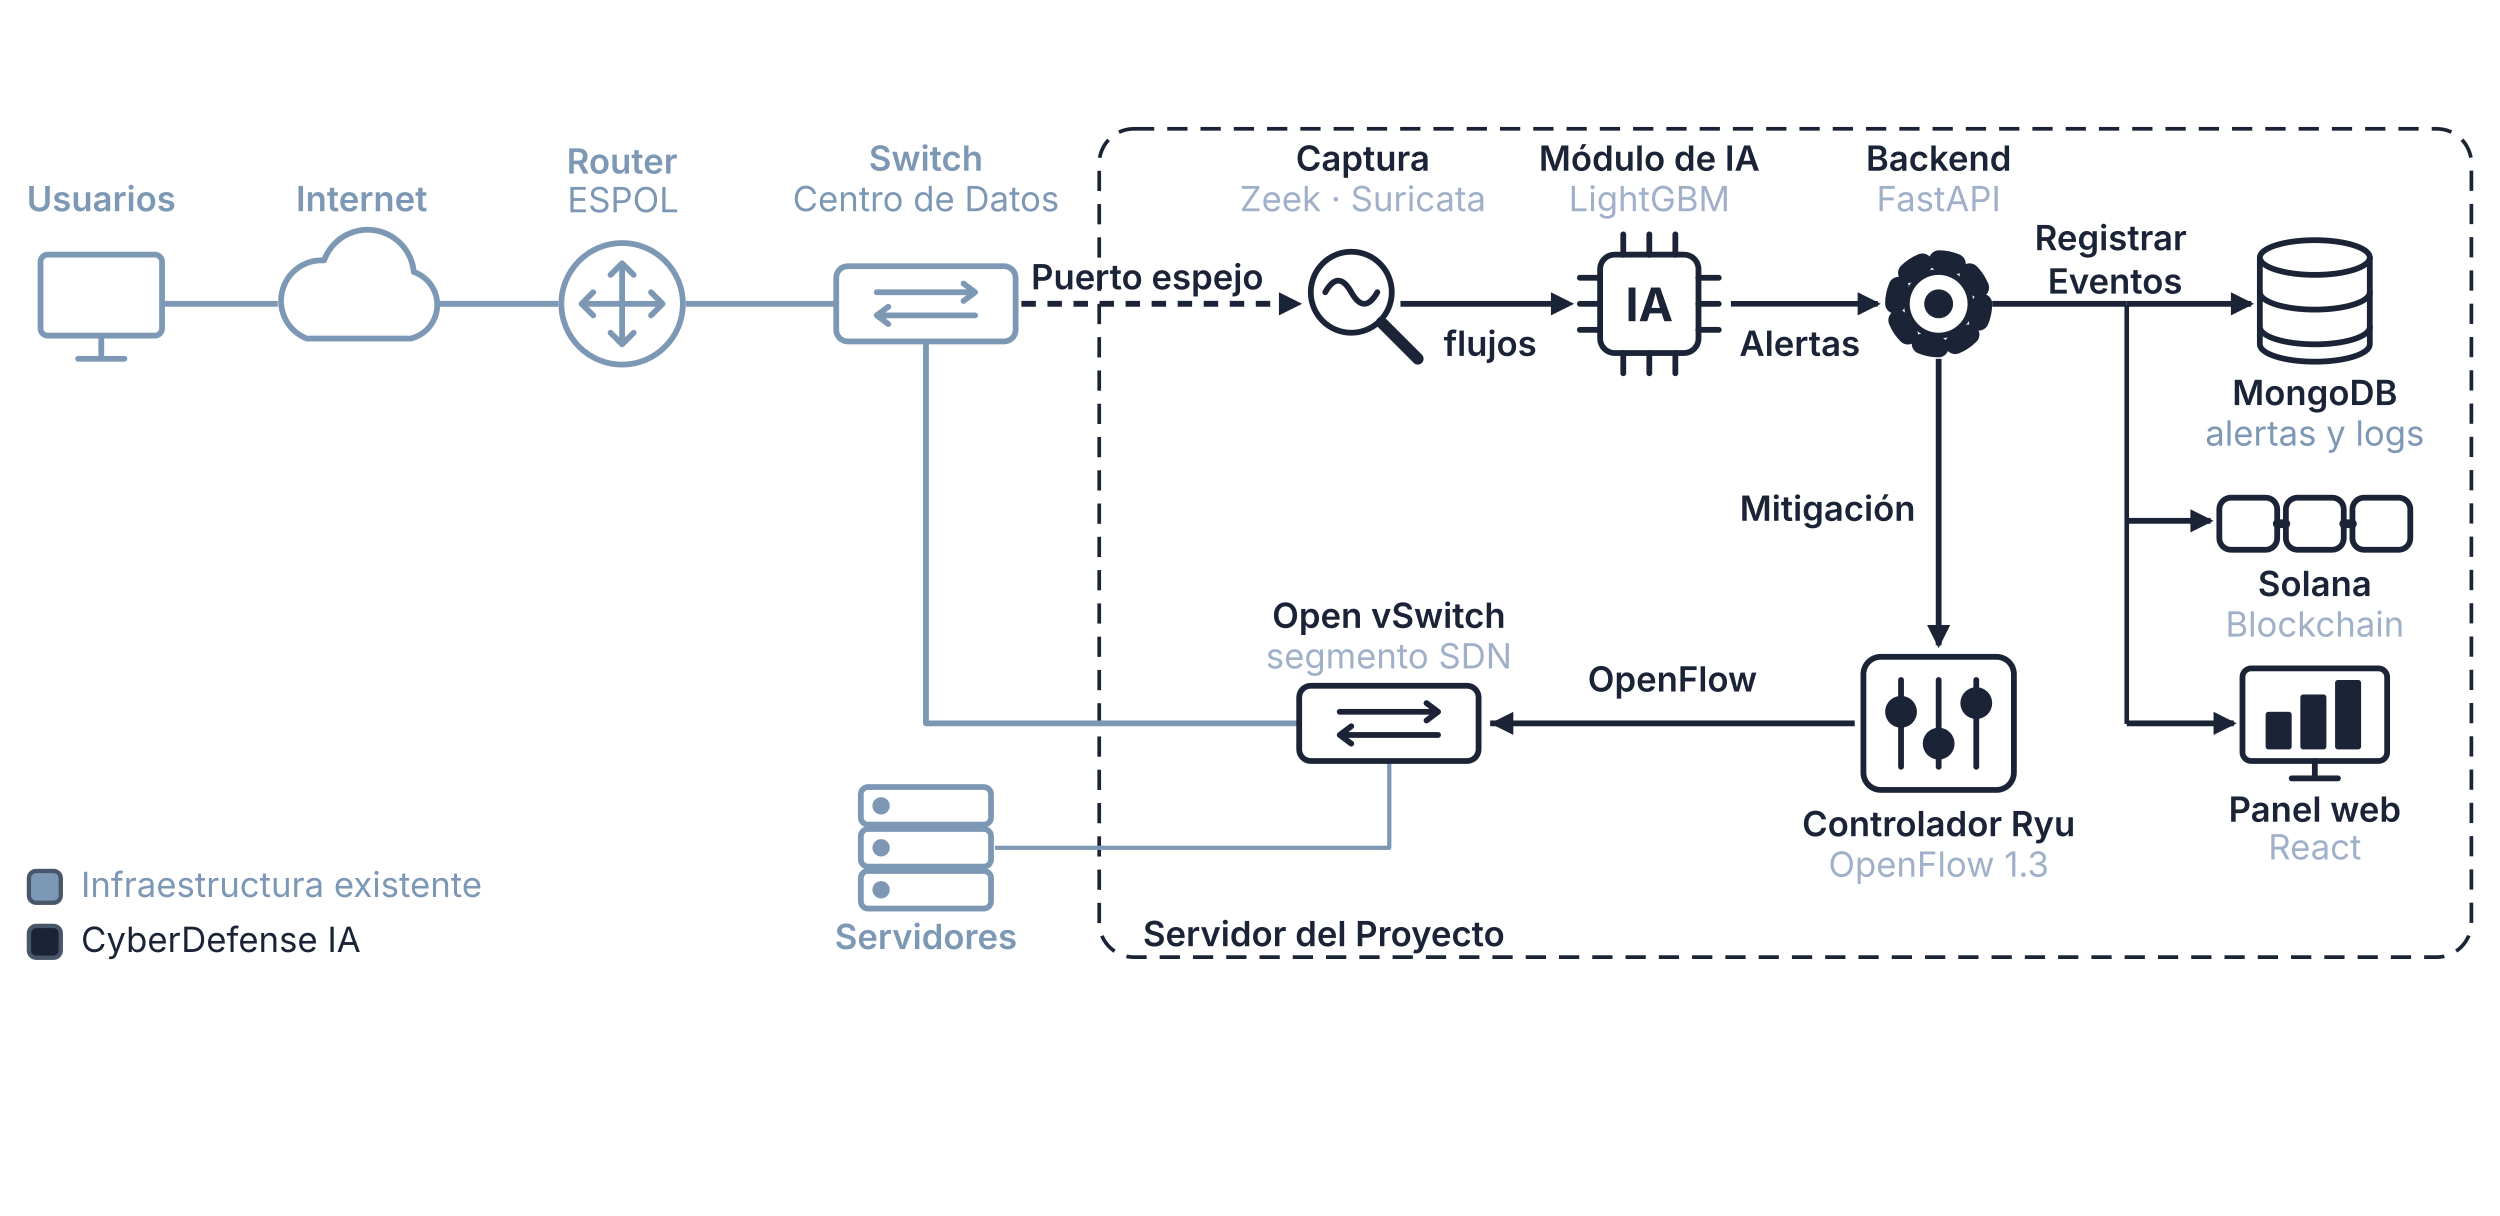
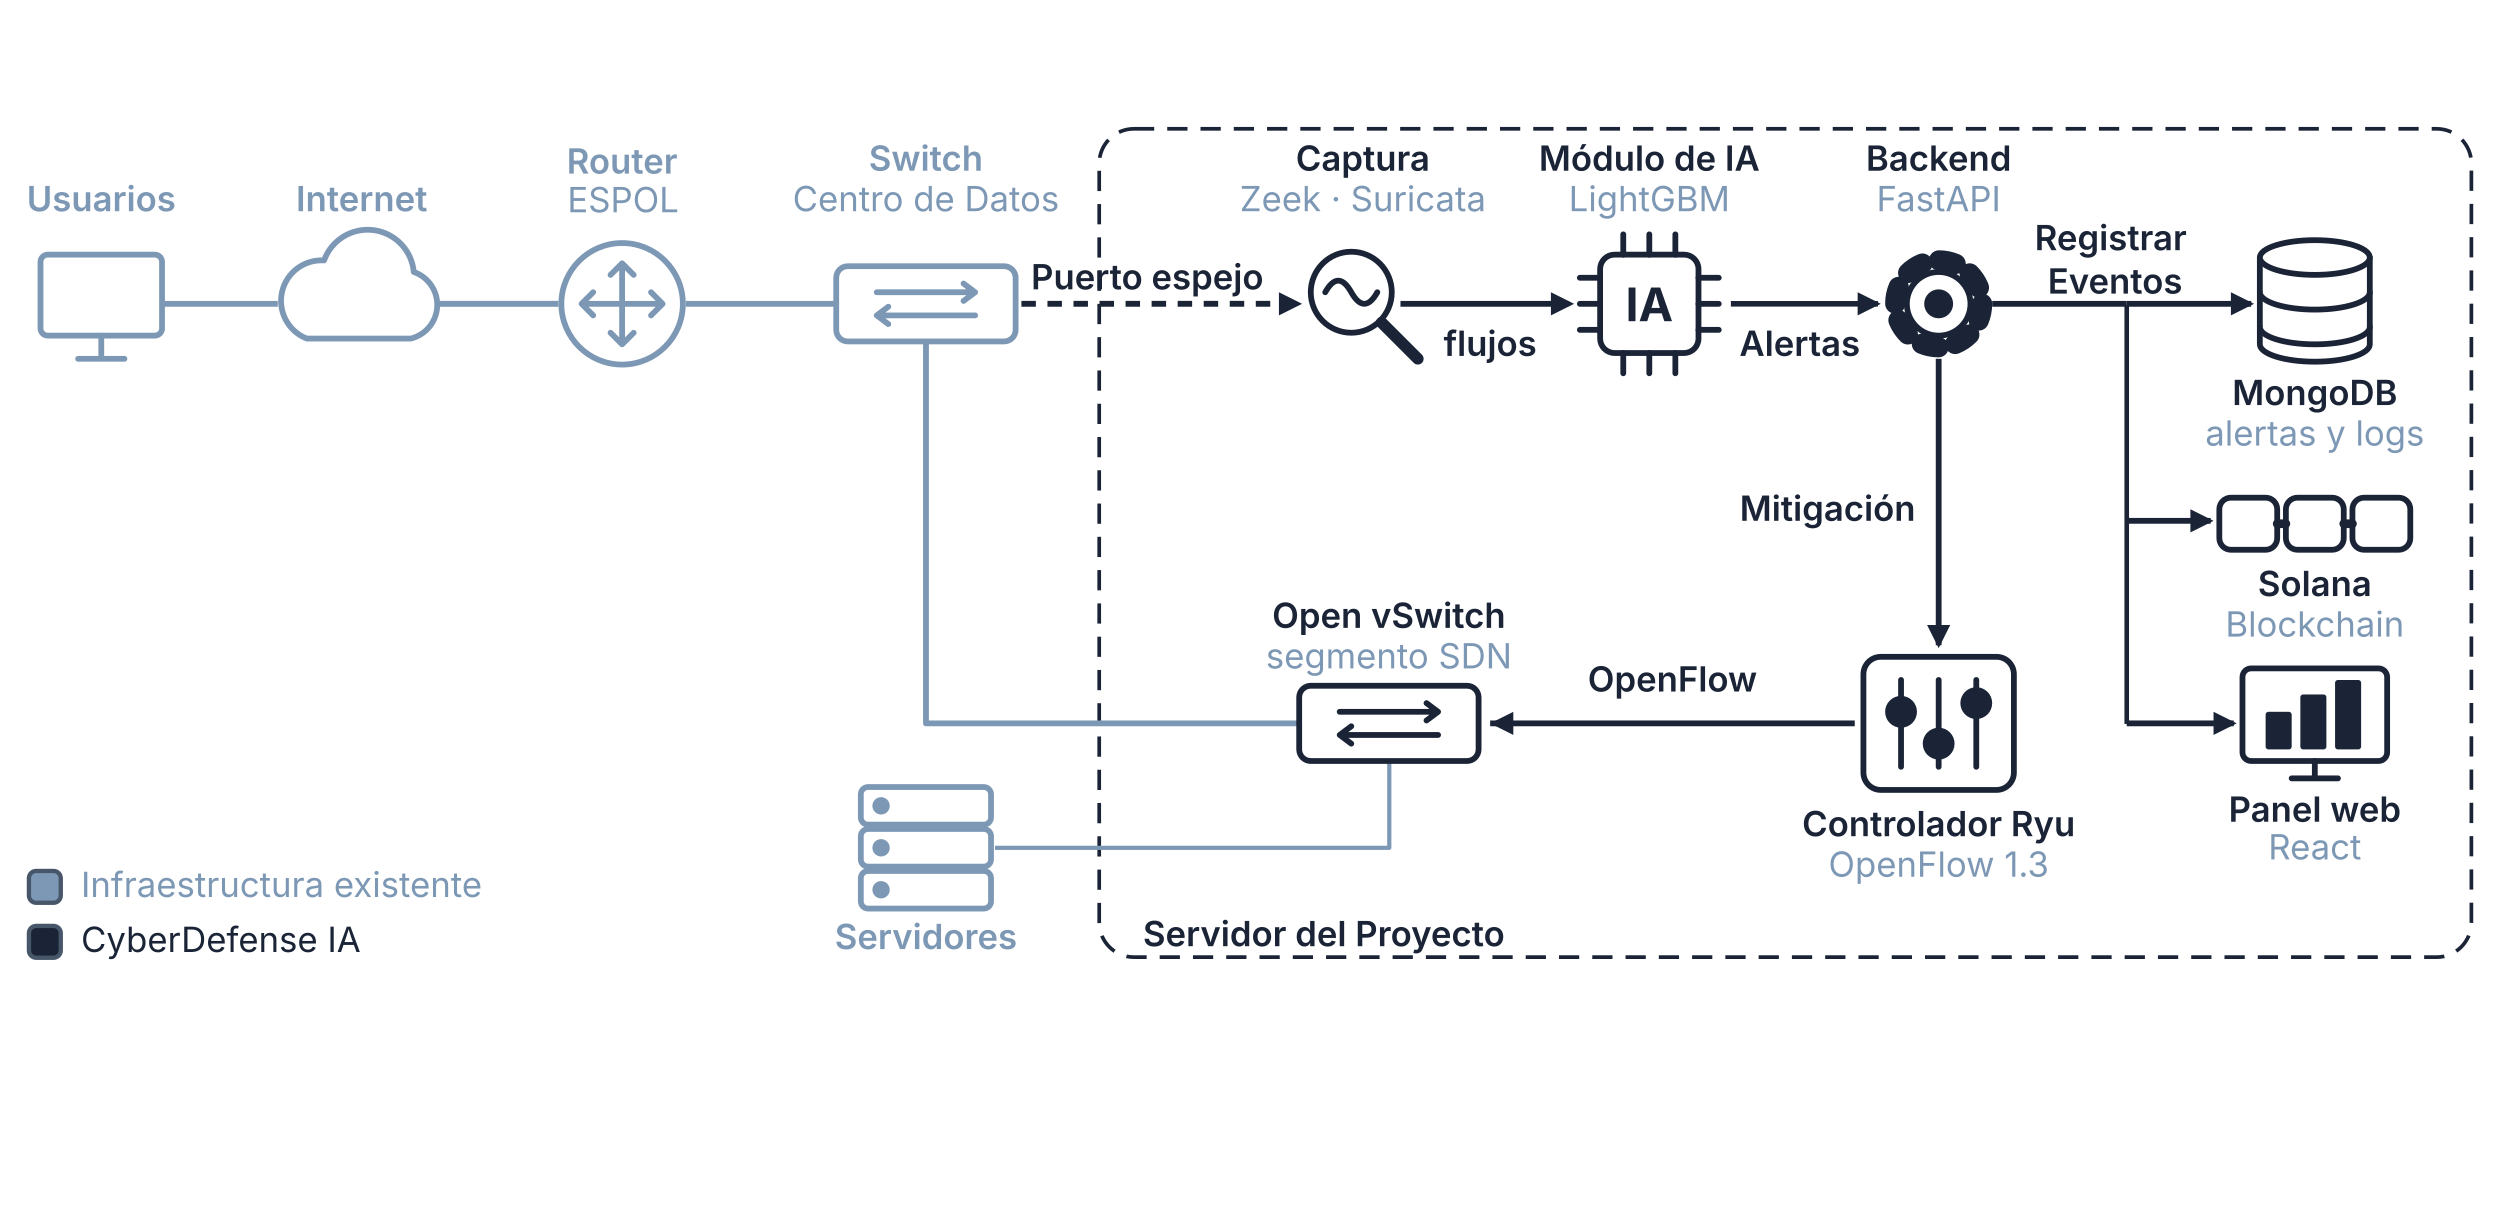
<svg xmlns="http://www.w3.org/2000/svg" xmlns:xlink="http://www.w3.org/1999/xlink" aria-label="Arquitectura con CyberDefense SDN dentro de un servidor del Centro de Datos" width="1728" height="840" viewBox="0 0 1728 840" version="1.1" id="svg60">
  <defs id="defs60">
+     <linearGradient id="swatch29">
+       <stop style="stop-color:#9fb0c8;stop-opacity:1;" offset="0" id="stop29" />
+     </linearGradient>
    <linearGradient id="swatch77">
      <stop style="stop-color:#000000;stop-opacity:1;" offset="0" id="stop77" />
    </linearGradient>
    <linearGradient id="swatch59">
      <stop style="stop-color:#48566a;stop-opacity:1;" offset="0" id="stop59" />
    </linearGradient>
    <linearGradient id="swatch52">
      <stop style="stop-color:#48566a;stop-opacity:1;" offset="0" id="stop52" />
    </linearGradient>
    <linearGradient id="swatch24">
      <stop style="stop-color:#48566a;stop-opacity:1;" offset="0" id="stop24" />
    </linearGradient>
    <linearGradient id="swatch117">
      <stop style="stop-color:#94a3b8;stop-opacity:1;" offset="0" id="stop117" />
    </linearGradient>
    <linearGradient id="swatch116">
      <stop style="stop-color:#48566a;stop-opacity:1;" offset="0" id="stop116" />
    </linearGradient>
    <linearGradient id="swatch114">
      <stop style="stop-color:#1a2436;stop-opacity:1;" offset="0" id="stop114" />
    </linearGradient>
    <linearGradient id="swatch113">
      <stop style="stop-color:#38bdf8;stop-opacity:1;" offset="0" id="stop113" />
    </linearGradient>
    <linearGradient id="swatch112">
      <stop style="stop-color:#1a2436;stop-opacity:1;" offset="0" id="stop112" />
    </linearGradient>
    <linearGradient id="swatch106">
      <stop style="stop-color:#000000;stop-opacity:1;" offset="0" id="stop106" />
    </linearGradient>
    <linearGradient id="swatch104">
      <stop style="stop-color:#38bdf8;stop-opacity:1;" offset="0" id="stop104" />
    </linearGradient>
    <linearGradient id="swatch103">
      <stop style="stop-color:#38bdf8;stop-opacity:1;" offset="0" id="stop103" />
    </linearGradient>
    <linearGradient id="swatch102">
      <stop style="stop-color:#38bdf8;stop-opacity:1;" offset="0" id="stop102" />
    </linearGradient>
    <linearGradient id="swatch101">
      <stop style="stop-color:#38bdf8;stop-opacity:1;" offset="0" id="stop101" />
    </linearGradient>
    <linearGradient id="swatch86">
      <stop style="stop-color:#000000;stop-opacity:1;" offset="0" id="stop86" />
    </linearGradient>
    <linearGradient id="swatch76">
      <stop style="stop-color:#38bdf8;stop-opacity:1;" offset="0" id="stop76" />
    </linearGradient>
    <linearGradient id="swatch75">
      <stop style="stop-color:#38bdf8;stop-opacity:1;" offset="0" id="stop75" />
    </linearGradient>
    <linearGradient id="swatch74">
      <stop style="stop-color:#38bdf8;stop-opacity:1;" offset="0" id="stop74" />
    </linearGradient>
    <linearGradient id="swatch73">
      <stop style="stop-color:#38bdf8;stop-opacity:1;" offset="0" id="stop73" />
    </linearGradient>
    <linearGradient id="swatch56">
      <stop style="stop-color:#38bdf8;stop-opacity:1;" offset="0" id="stop56" />
    </linearGradient>
    <linearGradient id="swatch55">
      <stop style="stop-color:#38bdf8;stop-opacity:1;" offset="0" id="stop55" />
    </linearGradient>
    <linearGradient id="swatch51">
      <stop style="stop-color:#38bdf8;stop-opacity:1;" offset="0" id="stop51" />
    </linearGradient>
    <linearGradient id="swatch50">
      <stop style="stop-color:#38bdf8;stop-opacity:1;" offset="0" id="stop50" />
    </linearGradient>
    <linearGradient id="swatch49">
      <stop style="stop-color:#38bdf8;stop-opacity:1;" offset="0" id="stop49" />
    </linearGradient>
    <linearGradient id="swatch48">
      <stop style="stop-color:#000000;stop-opacity:1;" offset="0" id="stop48" />
    </linearGradient>
    <linearGradient id="swatch47">
      <stop style="stop-color:#38bdf8;stop-opacity:1;" offset="0" id="stop47" />
    </linearGradient>
    <linearGradient id="swatch46">
      <stop style="stop-color:#48566a;stop-opacity:1;" offset="0" id="stop46" />
    </linearGradient>
    <linearGradient id="swatch45">
      <stop style="stop-color:#38bdf8;stop-opacity:1;" offset="0" id="stop45" />
    </linearGradient>
    <linearGradient id="swatch44">
      <stop style="stop-color:#1a2436;stop-opacity:1;" offset="0" id="stop44" />
    </linearGradient>
    <linearGradient id="swatch43">
      <stop style="stop-color:#38bdf8;stop-opacity:1;" offset="0" id="stop43" />
    </linearGradient>
    <linearGradient id="swatch42">
      <stop style="stop-color:#1a2436;stop-opacity:1;" offset="0" id="stop42" />
    </linearGradient>
    <linearGradient id="swatch41">
      <stop style="stop-color:#1a2436;stop-opacity:1;" offset="0" id="stop41" />
    </linearGradient>
    <linearGradient id="swatch40">
      <stop style="stop-color:#1a2436;stop-opacity:1;" offset="0" id="stop40" />
    </linearGradient>
    <linearGradient id="swatch37">
      <stop style="stop-color:#38bdf8;stop-opacity:1;" offset="0" id="stop37" />
    </linearGradient>
    <linearGradient id="swatch36">
      <stop style="stop-color:#1a2436;stop-opacity:1;" offset="0" id="stop36" />
    </linearGradient>
    <linearGradient id="swatch33">
      <stop style="stop-color:#38bdf8;stop-opacity:1;" offset="0" id="stop33" />
    </linearGradient>
    <linearGradient id="swatch31">
      <stop style="stop-color:#1a2436;stop-opacity:1;" offset="0" id="stop31" />
    </linearGradient>
    <linearGradient id="swatch20">
      <stop style="stop-color:#48566a;stop-opacity:1;" offset="0" id="stop20" />
    </linearGradient>
    <linearGradient id="swatch15">
      <stop style="stop-color:#38bdf8;stop-opacity:1;" offset="0" id="stop15" />
    </linearGradient>
    <linearGradient id="swatch14">
      <stop style="stop-color:#1a2436;stop-opacity:1;" offset="0" id="stop14" />
    </linearGradient>
    <linearGradient id="swatch13">
      <stop style="stop-color:#1a2436;stop-opacity:1;" offset="0" id="stop13" />
    </linearGradient>
    <linearGradient id="swatch12">
      <stop style="stop-color:#1a2436;stop-opacity:1;" offset="0" id="stop12" />
    </linearGradient>
    <linearGradient id="swatch30">
      <stop style="stop-color:#9fb0c8;stop-opacity:1;" offset="0" id="stop30" />
    </linearGradient>
    <linearGradient id="swatch28">
      <stop style="stop-color:#9fb0c8;stop-opacity:1;" offset="0" id="stop28" />
    </linearGradient>
    <linearGradient id="swatch27">
      <stop style="stop-color:#e6edf6;stop-opacity:1;" offset="0" id="stop27" />
    </linearGradient>
    <linearGradient id="swatch26">
      <stop style="stop-color:#e6edf6;stop-opacity:1;" offset="0" id="stop26" />
    </linearGradient>
    <linearGradient id="swatch25">
      <stop style="stop-color:#1a2436;stop-opacity:1;" offset="0" id="stop25" />
    </linearGradient>
    <linearGradient id="swatch23">
      <stop style="stop-color:#9fb0c8;stop-opacity:1;" offset="0" id="stop23" />
    </linearGradient>
    <linearGradient id="swatch22">
      <stop style="stop-color:#9fb0c8;stop-opacity:1;" offset="0" id="stop22" />
    </linearGradient>
    <linearGradient id="swatch21">
      <stop style="stop-color:#9fb0c8;stop-opacity:1;" offset="0" id="stop21" />
    </linearGradient>
    <linearGradient id="swatch19">
      <stop style="stop-color:#9fb0c8;stop-opacity:1;" offset="0" id="stop19" />
    </linearGradient>
    <linearGradient id="swatch18">
      <stop style="stop-color:#9eafc7;stop-opacity:1;" offset="0" id="stop18" />
    </linearGradient>
    <linearGradient id="swatch17">
      <stop style="stop-color:#e6edf6;stop-opacity:1;" offset="0" id="stop17" />
    </linearGradient>
    <linearGradient id="swatch16">
      <stop style="stop-color:#e6edf6;stop-opacity:1;" offset="0" id="stop16" />
    </linearGradient>
    <linearGradient id="swatch11">
      <stop style="stop-color:#48566a;stop-opacity:1;" offset="0" id="stop11" />
    </linearGradient>
    <linearGradient id="swatch10">
      <stop style="stop-color:#1a2436;stop-opacity:1;" offset="0" id="stop10" />
    </linearGradient>
    <linearGradient id="swatch9">
      <stop style="stop-color:#38bdf8;stop-opacity:1;" offset="0" id="stop9" />
    </linearGradient>
    <linearGradient id="swatch7">
      <stop style="stop-color:#48566a;stop-opacity:1;" offset="0" id="stop7" />
    </linearGradient>
    <linearGradient id="swatch6">
      <stop style="stop-color:#1a2436;stop-opacity:1;" offset="0" id="stop6" />
    </linearGradient>
    <linearGradient id="swatch5">
      <stop style="stop-color:#1a2436;stop-opacity:1;" offset="0" id="stop5" />
    </linearGradient>
    <linearGradient id="swatch4">
      <stop style="stop-color:#1a2436;stop-opacity:1;" offset="0" id="stop4" />
    </linearGradient>
    <linearGradient id="swatch3">
      <stop style="stop-color:#e6edf6;stop-opacity:1;" offset="0" id="stop3" />
    </linearGradient>
    <linearGradient id="swatch2">
      <stop style="stop-color:#ffffff;stop-opacity:1;" offset="0" id="stop2" />
    </linearGradient>
    <linearGradient id="swatch1">
      <stop style="stop-color:#1a2436;stop-opacity:1;" offset="0" id="stop1" />
    </linearGradient>
    <linearGradient id="swatch153">
      <stop style="stop-color:#e6edf6;stop-opacity:1;" offset="0" id="stop153" />
    </linearGradient>
    <linearGradient id="swatch152">
      <stop style="stop-color:#38bdf8;stop-opacity:1;" offset="0" id="stop152" />
    </linearGradient>
    <linearGradient id="swatch151">
      <stop style="stop-color:#e6edf6;stop-opacity:0;" offset="0" id="stop151" />
    </linearGradient>
    <linearGradient id="swatch150">
      <stop style="stop-color:#e6edf6;stop-opacity:1;" offset="0" id="stop150" />
    </linearGradient>
    <linearGradient id="swatch72">
      <stop style="stop-color:#7d98b5;stop-opacity:1;" offset="0" id="stop72" />
    </linearGradient>
    <linearGradient id="swatch71">
      <stop style="stop-color:#1a2436;stop-opacity:1;" offset="0" id="stop71" />
    </linearGradient>
    <linearGradient id="swatch70">
      <stop style="stop-color:#e6edf6;stop-opacity:1;" offset="0" id="stop70" />
    </linearGradient>
    <linearGradient id="swatch69">
      <stop style="stop-color:#e6edf6;stop-opacity:1;" offset="0" id="stop69" />
    </linearGradient>
    <linearGradient id="swatch68">
      <stop style="stop-color:#e6edf6;stop-opacity:1;" offset="0" id="stop68" />
    </linearGradient>
    <linearGradient id="swatch67">
      <stop style="stop-color:#e6edf6;stop-opacity:1;" offset="0" id="stop67" />
    </linearGradient>
    <linearGradient id="swatch66">
      <stop style="stop-color:#e6edf6;stop-opacity:1;" offset="0" id="stop66" />
    </linearGradient>
    <linearGradient id="swatch65">
      <stop style="stop-color:#e6edf6;stop-opacity:1;" offset="0" id="stop65" />
    </linearGradient>
    <linearGradient id="swatch64">
      <stop style="stop-color:#e6edf6;stop-opacity:1;" offset="0" id="stop64" />
    </linearGradient>
    <linearGradient id="swatch63">
      <stop style="stop-color:#3abff8;stop-opacity:1;" offset="0" id="stop63" />
    </linearGradient>
    <linearGradient id="swatch62">
      <stop style="stop-color:#38bdf8;stop-opacity:1;" offset="0" id="stop62" />
    </linearGradient>
    <linearGradient xlink:href="#swatch25" id="linearGradient62" x1="998.043" y1="239.303" x2="1061.207" y2="239.303" gradientUnits="userSpaceOnUse" />
    <linearGradient xlink:href="#swatch25" id="linearGradient64" x1="1065.416" y1="108.953" x2="1215.768" y2="108.953" gradientUnits="userSpaceOnUse" />
    <linearGradient xlink:href="#swatch25" id="linearGradient65" x1="1291.478" y1="109.404" x2="1388.674" y2="109.404" gradientUnits="userSpaceOnUse" />
    <linearGradient xlink:href="#swatch25" id="linearGradient68" x1="1544.652" y1="273.859" x2="1656.039" y2="273.859" gradientUnits="userSpaceOnUse" />
    <linearGradient xlink:href="#swatch25" id="linearGradient69" x1="1542.156" y1="559.404" x2="1658.57" y2="559.404" gradientUnits="userSpaceOnUse" />
    <linearGradient xlink:href="#swatch25" id="linearGradient70" x1="1561.738" y1="403.287" x2="1637.758" y2="403.287" gradientUnits="userSpaceOnUse" />
    <linearGradient xlink:href="#swatch72" id="linearGradient72" x1="1525.363" y1="301.859" x2="1674.496" y2="301.859" gradientUnits="userSpaceOnUse" />
    <linearGradient xlink:href="#swatch25" id="linearGradient149" gradientUnits="userSpaceOnUse" gradientTransform="translate(0,42)" x1="880.518" y1="385.303" x2="1039.072" y2="385.303" />
    <linearGradient xlink:href="#swatch72" id="linearGradient150" x1="580.891" y1="108.988" x2="698.605" y2="108.988" gradientUnits="userSpaceOnUse" />
    <linearGradient xlink:href="#swatch151" id="linearGradient151" x1="12.813" y1="386.152" x2="1715.187" y2="386.152" gradientUnits="userSpaceOnUse" gradientTransform="matrix(1,0,0,0.9635112,0,2.913828)" />
    <linearGradient xlink:href="#swatch151" id="linearGradient153" x1="704" y1="179" x2="866" y2="179" gradientUnits="userSpaceOnUse" />
    <linearGradient xlink:href="#swatch25" id="linearGradient155" gradientUnits="userSpaceOnUse" x1="1246.824" y1="571.648" x2="1432.766" y2="571.648" />
    <linearGradient xlink:href="#swatch25" id="linearGradient214" gradientUnits="userSpaceOnUse" gradientTransform="translate(0,14)" x1="714.426" y1="179.303" x2="872.289" y2="179.303" />
    <linearGradient xlink:href="#swatch2" id="linearGradient1" x1="-44" y1="2" x2="44" y2="2" gradientUnits="userSpaceOnUse" />
    <linearGradient xlink:href="#swatch72" id="linearGradient2" x1="578.096" y1="646.988" x2="702.033" y2="646.988" gradientUnits="userSpaceOnUse" />
    <linearGradient xlink:href="#swatch72" id="linearGradient3" x1="20.219" y1="136.988" x2="120.555" y2="136.988" gradientUnits="userSpaceOnUse" />
    <linearGradient xlink:href="#swatch2" id="linearGradient4" x1="-57.747" y1="-13.601" x2="54.224" y2="-13.601" gradientUnits="userSpaceOnUse" />
    <linearGradient xlink:href="#swatch2" id="linearGradient5" x1="-44" y1="0" x2="44" y2="0" gradientUnits="userSpaceOnUse" />
    <linearGradient xlink:href="#swatch2" id="linearGradient6" x1="-47" y1="0" x2="47" y2="0" gradientUnits="userSpaceOnUse" />
    <linearGradient xlink:href="#swatch72" id="linearGradient7" x1="-64" y1="0" x2="64" y2="0" gradientUnits="userSpaceOnUse" />
    <linearGradient xlink:href="#swatch2" id="linearGradient8" x1="-64" y1="0" x2="64" y2="0" gradientUnits="userSpaceOnUse" />
    <linearGradient xlink:href="#swatch25" id="linearGradient9" x1="-38" y1="2" x2="42" y2="2" gradientUnits="userSpaceOnUse" />
    <linearGradient xlink:href="#swatch2" id="linearGradient10" x1="-38" y1="2" x2="42" y2="2" gradientUnits="userSpaceOnUse" />
    <linearGradient xlink:href="#swatch72" id="linearGradient11" x1="-47" y1="0" x2="47" y2="0" gradientUnits="userSpaceOnUse" />
    <linearGradient xlink:href="#swatch72" id="linearGradient16" x1="206.324" y1="137.404" x2="295" y2="137.404" gradientUnits="userSpaceOnUse" />
    <linearGradient xlink:href="#swatch72" id="linearGradient17" x1="393.449" y1="111.404" x2="467.84" y2="111.404" gradientUnits="userSpaceOnUse" />
    <linearGradient xlink:href="#swatch72" id="linearGradient18" x1="394.264" y1="138" x2="468.08" y2="138" gradientUnits="userSpaceOnUse" />
    <linearGradient xlink:href="#swatch72" id="linearGradient19" x1="549.309" y1="137.305" x2="730.926" y2="137.305" gradientUnits="userSpaceOnUse" />
-     <linearGradient xlink:href="#swatch21" id="linearGradient21" x1="858.328" y1="137.135" x2="1025.25" y2="137.135" gradientUnits="userSpaceOnUse" />
-     <linearGradient xlink:href="#swatch22" id="linearGradient22" x1="1086.393" y1="139.572" x2="1193.607" y2="139.572" gradientUnits="userSpaceOnUse" />
-     <linearGradient xlink:href="#swatch23" id="linearGradient23" x1="1299.154" y1="137.422" x2="1380.846" y2="137.422" gradientUnits="userSpaceOnUse" />
+     <linearGradient xlink:href="#swatch72" id="linearGradient21" x1="858.328" y1="137.135" x2="1025.25" y2="137.135" gradientUnits="userSpaceOnUse" />
+     <linearGradient xlink:href="#swatch72" id="linearGradient22" x1="1086.393" y1="139.572" x2="1193.607" y2="139.572" gradientUnits="userSpaceOnUse" />
+     <linearGradient xlink:href="#swatch72" id="linearGradient23" x1="1299.154" y1="137.422" x2="1380.846" y2="137.422" gradientUnits="userSpaceOnUse" />
    <linearGradient xlink:href="#swatch25" id="linearGradient24" gradientUnits="userSpaceOnUse" gradientTransform="translate(12)" x1="884.859" y1="111.602" x2="974.73" y2="111.602" />
    <linearGradient xlink:href="#swatch2" id="linearGradient25" x1="-68" y1="0" x2="68" y2="0" gradientUnits="userSpaceOnUse" />
    <linearGradient xlink:href="#swatch72" id="linearGradient26" x1="58.109" y1="611.012" x2="332.035" y2="611.012" gradientUnits="userSpaceOnUse" />
    <linearGradient xlink:href="#swatch25" id="linearGradient27" x1="57.43" y1="651.355" x2="248.703" y2="651.355" gradientUnits="userSpaceOnUse" />
-     <linearGradient xlink:href="#swatch28" id="linearGradient28" x1="876.199" y1="455.742" x2="1042.957" y2="455.742" gradientUnits="userSpaceOnUse" />
-     <linearGradient xlink:href="#swatch28" id="linearGradient29" x1="1265.228" y1="599.602" x2="1414.772" y2="599.602" gradientUnits="userSpaceOnUse" />
-     <linearGradient xlink:href="#swatch30" id="linearGradient30" x1="1569.93" y1="585.422" x2="1631.699" y2="585.422" gradientUnits="userSpaceOnUse" />
+     <linearGradient xlink:href="#swatch72" id="linearGradient28" x1="876.199" y1="455.742" x2="1042.957" y2="455.742" gradientUnits="userSpaceOnUse" />
+     <linearGradient xlink:href="#swatch72" id="linearGradient29" x1="1265.228" y1="599.602" x2="1414.772" y2="599.602" gradientUnits="userSpaceOnUse" />
+     <linearGradient xlink:href="#swatch72" id="linearGradient30" x1="1569.93" y1="585.422" x2="1631.699" y2="585.422" gradientUnits="userSpaceOnUse" />
    <linearGradient xlink:href="#swatch2" id="linearGradient12" x1="-40" y1="-2.6047048e-06" x2="40" y2="-2.6047048e-06" gradientUnits="userSpaceOnUse" />
    <linearGradient xlink:href="#swatch2" id="linearGradient13" x1="-50" y1="0" x2="50" y2="0" gradientUnits="userSpaceOnUse" />
    <linearGradient xlink:href="#swatch2" id="linearGradient14" x1="-36" y1="0" x2="36" y2="0" gradientUnits="userSpaceOnUse" />
    <linearGradient xlink:href="#swatch2" id="linearGradient31" x1="-36.999" y1="0" x2="37" y2="0" gradientUnits="userSpaceOnUse" />
    <linearGradient xlink:href="#swatch25" id="linearGradient32" gradientUnits="userSpaceOnUse" x1="-36.999" y1="0" x2="37" y2="0" />
    <linearGradient xlink:href="#swatch25" id="linearGradient33" x1="-8" y1="1" x2="6" y2="1" gradientUnits="userSpaceOnUse" />
    <linearGradient xlink:href="#swatch25" id="linearGradient34" x1="-32" y1="7" x2="-18" y2="7" gradientUnits="userSpaceOnUse" />
    <linearGradient xlink:href="#swatch25" id="linearGradient35" x1="16" y1="-4" x2="30" y2="-4" gradientUnits="userSpaceOnUse" />
    <linearGradient xlink:href="#swatch2" id="linearGradient36" x1="-52" y1="-4" x2="52" y2="-4" gradientUnits="userSpaceOnUse" />
    <linearGradient xlink:href="#swatch25" id="linearGradient37" x1="-37" y1="-8" x2="-15" y2="-8" gradientUnits="userSpaceOnUse" />
    <linearGradient xlink:href="#swatch25" id="linearGradient38" x1="-11" y1="14" x2="11" y2="14" gradientUnits="userSpaceOnUse" />
    <linearGradient xlink:href="#swatch25" id="linearGradient39" x1="15" y1="-14" x2="37" y2="-14" gradientUnits="userSpaceOnUse" />
    <linearGradient xlink:href="#swatch40" id="linearGradient40" x1="-28" y1="0" x2="28" y2="0" gradientUnits="userSpaceOnUse" />
    <linearGradient xlink:href="#swatch2" id="linearGradient41" x1="-54" y1="0" x2="54" y2="0" gradientUnits="userSpaceOnUse" />
    <linearGradient xlink:href="#swatch2" id="linearGradient44" x1="-64" y1="0" x2="64" y2="0" gradientUnits="userSpaceOnUse" />
    <linearGradient xlink:href="#swatch25" id="linearGradient45" x1="758.499" y1="375.315" x2="1709.501" y2="375.315" gradientUnits="userSpaceOnUse" />
    <linearGradient xlink:href="#swatch25" id="linearGradient47" x1="790.613" y1="647.35" x2="1039.535" y2="647.35" gradientUnits="userSpaceOnUse" />
    <linearGradient xlink:href="#swatch25" id="linearGradient48" x1="791.113" y1="647.35" x2="1039.035" y2="647.35" gradientUnits="userSpaceOnUse" />
    <linearGradient xlink:href="#swatch25" id="linearGradient49" x1="-64" y1="0" x2="64" y2="0" gradientUnits="userSpaceOnUse" />
    <linearGradient xlink:href="#swatch25" id="linearGradient50" x1="-54" y1="0" x2="54" y2="0" gradientUnits="userSpaceOnUse" />
    <linearGradient xlink:href="#swatch25" id="linearGradient51" x1="-52" y1="2" x2="52" y2="2" gradientUnits="userSpaceOnUse" />
    <linearGradient xlink:href="#swatch72" id="linearGradient52" gradientUnits="userSpaceOnUse" x1="-47" y1="0" x2="47" y2="0" />
    <linearGradient xlink:href="#swatch72" id="linearGradient53" gradientUnits="userSpaceOnUse" x1="-47" y1="0" x2="47" y2="0" />
    <linearGradient xlink:href="#swatch72" id="linearGradient54" gradientUnits="userSpaceOnUse" x1="-47" y1="0" x2="47" y2="0" />
    <linearGradient xlink:href="#swatch25" id="linearGradient55" x1="-68" y1="0" x2="68" y2="0" gradientUnits="userSpaceOnUse" />
    <linearGradient xlink:href="#swatch25" id="linearGradient56" x1="-40" y1="-2.6047048e-06" x2="40" y2="-2.6047048e-06" gradientUnits="userSpaceOnUse" />
    <linearGradient xlink:href="#swatch25" id="linearGradient73" x1="-14.328" y1="0.359" x2="15.672" y2="0.359" gradientUnits="userSpaceOnUse" />
    <linearGradient xlink:href="#swatch25" id="linearGradient74" x1="-36.999" y1="0" x2="37" y2="0" gradientUnits="userSpaceOnUse" />
    <linearGradient xlink:href="#swatch25" id="linearGradient75" x1="-50" y1="0" x2="50" y2="0" gradientUnits="userSpaceOnUse" />
    <linearGradient xlink:href="#swatch25" id="linearGradient76" x1="1470" y1="210" x2="1556" y2="210" gradientUnits="userSpaceOnUse" />
    <linearGradient xlink:href="#swatch25" id="linearGradient77" x1="1377" y1="210" x2="1470" y2="210" gradientUnits="userSpaceOnUse" />
    <linearGradient xlink:href="#swatch25" id="linearGradient78" x1="1338" y1="347" x2="1342" y2="347" gradientUnits="userSpaceOnUse" />
    <linearGradient xlink:href="#swatch25" id="linearGradient79" x1="1468.414" y1="355.643" x2="1471.586" y2="355.643" gradientUnits="userSpaceOnUse" />
    <linearGradient xlink:href="#swatch25" id="linearGradient80" x1="1470" y1="360" x2="1528" y2="360" gradientUnits="userSpaceOnUse" />
    <linearGradient xlink:href="#swatch25" id="linearGradient81" x1="1470" y1="500" x2="1544" y2="500" gradientUnits="userSpaceOnUse" />
    <linearGradient xlink:href="#swatch25" id="linearGradient82" x1="1030" y1="500" x2="1282" y2="500" gradientUnits="userSpaceOnUse" />
    <linearGradient xlink:href="#swatch25" id="linearGradient83" x1="1196.387" y1="210" x2="1298" y2="210" gradientUnits="userSpaceOnUse" />
    <linearGradient xlink:href="#swatch25" id="linearGradient84" x1="968" y1="210" x2="1084" y2="210" gradientUnits="userSpaceOnUse" />
    <linearGradient xlink:href="#swatch25" id="linearGradient85" x1="706" y1="210" x2="885.491" y2="210" gradientUnits="userSpaceOnUse" />
    <linearGradient xlink:href="#swatch25" id="linearGradient93" x1="1030" y1="500" x2="1046" y2="500" gradientUnits="userSpaceOnUse" />
    <linearGradient xlink:href="#swatch25" id="linearGradient94" x1="1332" y1="438" x2="1348" y2="438" gradientUnits="userSpaceOnUse" />
    <linearGradient xlink:href="#swatch25" id="linearGradient95" x1="1528" y1="630" x2="1544" y2="630" gradientUnits="userSpaceOnUse" />
    <linearGradient xlink:href="#swatch25" id="linearGradient96" x1="1512" y1="400" x2="1528" y2="400" gradientUnits="userSpaceOnUse" />
    <linearGradient xlink:href="#swatch25" id="linearGradient97" x1="1540" y1="170" x2="1556" y2="170" gradientUnits="userSpaceOnUse" />
    <linearGradient xlink:href="#swatch25" id="linearGradient98" x1="1282" y1="210" x2="1298" y2="210" gradientUnits="userSpaceOnUse" />
    <linearGradient xlink:href="#swatch25" id="linearGradient99" x1="1072" y1="210" x2="1088" y2="210" gradientUnits="userSpaceOnUse" />
    <linearGradient xlink:href="#swatch25" id="linearGradient100" x1="860" y1="210" x2="876" y2="210" gradientUnits="userSpaceOnUse" />
    <linearGradient xlink:href="#swatch25" id="linearGradient102" x1="1202.861" y1="237.404" x2="1284.74" y2="237.404" gradientUnits="userSpaceOnUse" />
    <linearGradient xlink:href="#swatch25" id="linearGradient103" x1="1204.234" y1="353.408" x2="1322.383" y2="353.408" gradientUnits="userSpaceOnUse" />
    <linearGradient xlink:href="#swatch25" id="linearGradient104" x1="1098.666" y1="471.602" x2="1214.025" y2="471.602" gradientUnits="userSpaceOnUse" />
    <linearGradient xlink:href="#swatch25" id="linearGradient105" gradientUnits="userSpaceOnUse" x1="1411.153" y1="178.909" x2="1514.032" y2="178.909" />
    <linearGradient xlink:href="#swatch25" id="linearGradient106" x1="-35" y1="-8" x2="-17" y2="-8" gradientUnits="userSpaceOnUse" />
    <linearGradient xlink:href="#swatch25" id="linearGradient107" x1="-9" y1="14" x2="9" y2="14" gradientUnits="userSpaceOnUse" />
    <linearGradient xlink:href="#swatch25" id="linearGradient108" x1="17" y1="-14" x2="35" y2="-14" gradientUnits="userSpaceOnUse" />
    <linearGradient xlink:href="#swatch25" id="linearGradient109" x1="-32" y1="7" x2="-18" y2="7" gradientUnits="userSpaceOnUse" />
    <linearGradient xlink:href="#swatch25" id="linearGradient110" x1="-8" y1="1" x2="6" y2="1" gradientUnits="userSpaceOnUse" />
    <linearGradient xlink:href="#swatch25" id="linearGradient111" x1="16" y1="-4" x2="30" y2="-4" gradientUnits="userSpaceOnUse" />
    <linearGradient xlink:href="#swatch72" id="linearGradient112" x1="18.5" y1="613" x2="43.5" y2="613" gradientUnits="userSpaceOnUse" />
    <linearGradient xlink:href="#swatch7" id="linearGradient113" x1="18.5" y1="651" x2="43.5" y2="651" gradientUnits="userSpaceOnUse" />
    <linearGradient xlink:href="#swatch25" id="linearGradient114" x1="18.5" y1="651" x2="43.5" y2="651" gradientUnits="userSpaceOnUse" />
    <linearGradient xlink:href="#swatch72" id="linearGradient115" x1="638.01" y1="369.01" x2="897.149" y2="369.01" gradientUnits="userSpaceOnUse" />
    <linearGradient xlink:href="#swatch72" id="linearGradient116" x1="687.724" y1="556.745" x2="961.723" y2="556.745" gradientUnits="userSpaceOnUse" />
    <linearGradient xlink:href="#swatch7" id="linearGradient117" x1="18.5" y1="613" x2="43.5" y2="613" gradientUnits="userSpaceOnUse" />
    <linearGradient xlink:href="#swatch72" id="linearGradient42" x1="-44" y1="2" x2="44" y2="2" gradientUnits="userSpaceOnUse" />
    <linearGradient xlink:href="#swatch72" id="linearGradient57" x1="-57.747" y1="-13.601" x2="54.224" y2="-13.601" gradientUnits="userSpaceOnUse" />
    <linearGradient xlink:href="#swatch72" id="linearGradient58" x1="-44" y1="0" x2="44" y2="0" gradientUnits="userSpaceOnUse" />
    <linearGradient xlink:href="#swatch72" id="linearGradient59" x1="474" y1="210" x2="578" y2="210" gradientUnits="userSpaceOnUse" />
    <linearGradient xlink:href="#swatch72" id="linearGradient60" x1="303.717" y1="210" x2="386" y2="210" gradientUnits="userSpaceOnUse" />
    <linearGradient xlink:href="#swatch72" id="linearGradient61" x1="112" y1="210" x2="192" y2="210" gradientUnits="userSpaceOnUse" />
    <linearGradient xlink:href="#swatch77" id="linearGradient86" x1="578.096" y1="646.988" x2="702.033" y2="646.988" gradientUnits="userSpaceOnUse" />
+     <linearGradient xlink:href="#swatch72" id="linearGradient43" x1="1540.299" y1="431.135" x2="1659.959" y2="431.135" gradientUnits="userSpaceOnUse" />
  </defs>
  <rect width="1702.373" height="590.24" fill="#0f1623" id="rect1" style="fill:url(#linearGradient151);stroke-width:0.832;stroke-dasharray:none" x="12.813" y="79.855" />
  <rect x="759.776" y="89.034" width="948.447" height="572.543" rx="24.011" fill="none" stroke="#38bdf8" stroke-width="2.555" stroke-dasharray="14, 9" id="rect2" style="stroke:url(#linearGradient45)" />
  <text x="790" y="654" text-anchor="start" font-size="24px" font-weight="600" fill="#38bdf8" font-family="Inter, Arial, sans-serif" id="text2" style="fill:url(#linearGradient47)">Servidor del Proyecto</text>
  <rect x="20" y="602" width="22" height="22" rx="5" fill="#1a2436" stroke="#94a3b8" stroke-width="3" id="rect3" style="fill:url(#linearGradient112);stroke:url(#linearGradient117)" />
  <text x="56" y="620" text-anchor="start" font-size="24px" font-weight="400" fill="#e6edf6" font-family="Inter, Arial, sans-serif" id="text3" style="fill:url(#linearGradient26)">Infraestructura existente</text>
  <rect x="20" y="640" width="22" height="22" rx="5" fill="#1a2436" stroke="#38bdf8" stroke-width="3" id="rect4" style="stroke:url(#linearGradient113);fill:url(#linearGradient114);fill-opacity:1" />
  <text x="56" y="658" text-anchor="start" font-size="24px" font-weight="400" fill="#e6edf6" font-family="Inter, Arial, sans-serif" id="text4" style="fill:url(#linearGradient27)">CyberDefense IA</text>
  <path d="M112,210 L192,210" fill="none" stroke="#94a3b8" stroke-width="4" stroke-linejoin="round" id="path4" style="stroke:url(#linearGradient61);stroke-opacity:1" />
  <path d="M 303.717,210 H 386" fill="none" stroke="#94a3b8" stroke-width="4.108" stroke-linejoin="round" id="path5" style="stroke:url(#linearGradient60);stroke-opacity:1" />
  <path d="M474,210 L578,210" fill="none" stroke="#94a3b8" stroke-width="4" stroke-linejoin="round" id="path6" style="stroke:url(#linearGradient59);stroke-opacity:1" />
  <path d="M 640.03,236.01 V 499.99 H 897.149" fill="none" stroke="#94a3b8" stroke-width="4.04" stroke-linejoin="round" id="path7" style="stroke:url(#linearGradient115);stroke-opacity:1" />
  <path d="m 960.271,526.035 v 59.969 H 687.723" fill="none" stroke="#94a3b8" stroke-width="2.904" stroke-linejoin="round" id="path8" style="stroke:url(#linearGradient116);stroke-opacity:1" />
  <rect x="704" y="164" width="162" height="30" fill="#0f1623" id="rect8" style="fill:url(#linearGradient153)" />
  <path d="M 706,210 H 885.491" fill="none" stroke="#38bdf8" stroke-width="4.063" stroke-linejoin="round" stroke-dasharray="10, 8" id="path9" style="stroke:url(#linearGradient85)" />
  <polygon points="860,218 860,202 876,210 " fill="#38bdf8" id="polygon9" transform="translate(24)" style="stroke:none;fill:url(#linearGradient100)" />
  <text x="793" y="200" text-anchor="middle" font-size="24px" font-weight="600" fill="#38bdf8" font-family="Inter, Arial, sans-serif" id="text9" style="fill:url(#linearGradient214)">Puerto espejo</text>
  <path d="m 968,210 h 116" fill="none" stroke="#38bdf8" stroke-width="4" stroke-linejoin="round" id="path10" style="stroke:url(#linearGradient84)" />
  <polygon points="1088,210 1072.0,218.0 1072.0,202.0" fill="#38bdf8" id="polygon10" style="stroke:none;fill:url(#linearGradient99)" />
  <text x="1030" y="246" text-anchor="middle" font-size="24" font-weight="600" fill="#38bdf8" font-family="Inter, Arial, sans-serif" id="text10" style="fill:url(#linearGradient62)">flujos</text>
  <path d="M 1196.387,210 H 1298" fill="none" stroke="#38bdf8" stroke-width="3.88" stroke-linejoin="round" id="path11" style="stroke:url(#linearGradient83)" />
  <polygon points="1282,218 1282,202 1298,210 " fill="#38bdf8" id="polygon11" transform="translate(2)" style="stroke:none;fill:url(#linearGradient98)" />
  <text x="1244" y="246" text-anchor="middle" font-size="24" font-weight="600" fill="#38bdf8" font-family="Inter, Arial, sans-serif" id="text11" style="fill:url(#linearGradient102)">Alertas</text>
  <path d="M1340,248 L1340,446" fill="none" stroke="#38bdf8" stroke-width="4" stroke-linejoin="round" id="path12" style="stroke:url(#linearGradient78)" />
  <polygon points="1332,430 1348,430 1340,446 " fill="#38bdf8" id="polygon12" transform="translate(0,2)" style="stroke:none;fill:url(#linearGradient94)" />
  <text x="1324" y="360" text-anchor="end" font-size="24" font-weight="600" fill="#38bdf8" font-family="Inter, Arial, sans-serif" id="text12" style="fill:url(#linearGradient103)">Mitigación</text>
  <path d="M1282,500 L1030,500" fill="none" stroke="#38bdf8" stroke-width="4" stroke-linejoin="round" id="path13" style="stroke:url(#linearGradient82)" />
  <polygon points="1030,500 1046.0,492.0 1046.0,508.0" fill="#38bdf8" id="polygon13" style="stroke:none;fill:url(#linearGradient93)" />
  <text x="1156" y="478" text-anchor="middle" font-size="24" font-weight="600" fill="#38bdf8" font-family="Inter, Arial, sans-serif" id="text13" style="fill:url(#linearGradient104)">OpenFlow</text>
  <path d="M1377,210 L1470,210" fill="none" stroke="#38bdf8" stroke-width="4" stroke-linejoin="round" id="path14" style="stroke:url(#linearGradient77)" />
  <path d="M 1470,210.92 V 500.367" fill="none" stroke="#38bdf8" stroke-width="3.173" stroke-linejoin="round" id="path15" style="stroke:url(#linearGradient79)" />
  <path d="m 1470,210 h 86" fill="none" stroke="#38bdf8" stroke-width="4" stroke-linejoin="round" id="path16" style="stroke:url(#linearGradient76)" />
  <polygon points="1556,170 1540,178 1540,162 " fill="#38bdf8" id="polygon16" transform="translate(2,40)" style="stroke:none;fill:url(#linearGradient97)" />
  <path d="m 1470,360 h 58" fill="none" stroke="#38bdf8" stroke-width="4" stroke-linejoin="round" id="path17" style="stroke:url(#linearGradient80)" />
  <polygon points="1528,400 1512,408 1512,392 " fill="#38bdf8" id="polygon17" transform="translate(2,-40)" style="stroke:none;fill:url(#linearGradient96)" />
  <path d="m 1470,500 h 74" fill="none" stroke="#38bdf8" stroke-width="4" stroke-linejoin="round" id="path18" style="stroke:url(#linearGradient81)" />
  <polygon points="1544,630 1528,638 1528,622 " fill="#38bdf8" id="polygon18" transform="translate(2,-130)" style="stroke:none;fill:url(#linearGradient95)" />
  <g transform="translate(70,210)" fill="#1a2436" stroke="#94a3b8" stroke-width="4" stroke-linejoin="round" stroke-linecap="round" id="g19" style="fill:url(#linearGradient1);stroke:url(#linearGradient42);stroke-opacity:1">
    <rect x="-42" y="-34" width="84" height="56" rx="5" id="rect18" style="fill:url(#linearGradient1);stroke:url(#linearGradient42);stroke-opacity:1" />
    <path fill="none" d="M-16,38H16M0,22V38" id="path19" style="fill:url(#linearGradient1);stroke:url(#linearGradient42);stroke-opacity:1" />
  </g>
  <g transform="translate(250,210)" fill="#1a2436" stroke="#94a3b8" stroke-width="4" stroke-linejoin="round" stroke-linecap="round" id="g20" style="fill:url(#linearGradient4);stroke:url(#linearGradient57);stroke-opacity:1">
    <path d="M-38,24H34A24,24 0 0 0 36,-22A32,32 0 0 0 -26,-30A28,28 0 0 0 -38,24Z" id="path20" style="fill:url(#linearGradient4);stroke:url(#linearGradient57);stroke-opacity:1" />
  </g>
  <g transform="translate(430,210)" fill="#1a2436" stroke="#94a3b8" stroke-width="4" stroke-linejoin="round" stroke-linecap="round" id="g21" style="fill:url(#linearGradient5);stroke:url(#linearGradient58);stroke-opacity:1">
    <circle r="42" id="circle20" style="fill:url(#linearGradient5);stroke:url(#linearGradient58);stroke-opacity:1" />
    <path fill="none" d="M-28,0H28M-20,-8L-28,0L-20,8M20,-8L28,0L20,8M0,-28V28M-8,-20L0,-28L8,-20M-8,20L0,28L8,20" id="path21" style="fill:url(#linearGradient5);stroke:url(#linearGradient58);stroke-opacity:1" />
  </g>
  <g transform="translate(640,210)" fill="#1a2436" stroke="#94a3b8" stroke-width="4" stroke-linejoin="round" stroke-linecap="round" id="g22" style="stroke:url(#linearGradient7);fill:url(#linearGradient8)">
    <rect x="-62" y="-26" width="124" height="52" rx="8" id="rect21" style="stroke:url(#linearGradient7);fill:url(#linearGradient8)" />
    <path fill="none" d="M-34,-8H34M26,-14L34,-8L26,-2M34,8H-34M-26,2L-34,8L-26,14" id="path22" style="stroke:url(#linearGradient7);fill:url(#linearGradient8)" />
  </g>
  <g transform="translate(640,586)" fill="#1a2436" stroke="#94a3b8" stroke-width="4" stroke-linejoin="round" stroke-linecap="round" id="g24" style="fill:url(#linearGradient6);stroke:url(#linearGradient11)">
    <rect x="-45" y="-42" width="90" height="26" rx="5" id="rect22" style="fill:url(#linearGradient6);stroke:url(#linearGradient11)" />
    <circle cx="-31" cy="-29" r="4" fill="#38bdf8" stroke="none" id="circle22" style="fill:url(#linearGradient52);stroke:url(#linearGradient11)" />
    <rect x="-45" y="-13" width="90" height="26" rx="5" id="rect23" style="fill:url(#linearGradient6);stroke:url(#linearGradient11)" />
    <circle cx="-31" cy="0" r="4" fill="#38bdf8" stroke="none" id="circle23" style="fill:url(#linearGradient53);stroke:url(#linearGradient11)" />
    <rect x="-45" y="16" width="90" height="26" rx="5" id="rect24" style="fill:url(#linearGradient6);stroke:url(#linearGradient11)" />
    <circle cx="-31" cy="29" r="4" fill="#38bdf8" stroke="none" id="circle24" style="fill:url(#linearGradient54);stroke:url(#linearGradient11)" />
  </g>
  <g transform="translate(942,210)" fill="#1a2436" stroke="#38bdf8" stroke-width="4" stroke-linejoin="round" stroke-linecap="round" id="g26" style="stroke:url(#linearGradient9);fill:url(#linearGradient10);fill-opacity:1">
    <circle cx="-8" cy="-8" r="28" id="circle25" style="stroke:url(#linearGradient9);fill:url(#linearGradient10);fill-opacity:1" />
    <path fill="none" stroke-width="8" d="M 13,13 38,38" id="path25" style="stroke:url(#linearGradient9);fill:url(#linearGradient10);fill-opacity:1" />
    <path fill="none" stroke="#38bdf8" d="m -26,-8 q 9,-16 18,0 9,16 18,0" id="path26" style="stroke:url(#linearGradient9);fill:url(#linearGradient10);fill-opacity:1" />
  </g>
  <g transform="translate(1140,210)" fill="#1a2436" stroke="#38bdf8" stroke-width="4" stroke-linejoin="round" stroke-linecap="round" id="g27" style="stroke:url(#linearGradient75)">
    <rect x="-34" y="-34" width="68" height="68" rx="10" id="rect26" style="fill:url(#linearGradient14);stroke:url(#linearGradient75)" />
    <path fill="none" d="M-18,-34V-48M0,-34V-48M18,-34V-48M-18,34V48M0,34V48M18,34V48M-34,-18H-48M-34,0H-48M-34,18H-48M34,-18H48M34,0H48M34,18H48" id="path27" style="fill:url(#linearGradient13);stroke:url(#linearGradient75)" />
    <text y="12" text-anchor="middle" font-size="32" font-weight="700" fill="#38bdf8" font-family="Inter, Arial, sans-serif" id="text27" style="fill:url(#linearGradient73);stroke:none">IA</text>
  </g>
  <g transform="translate(1340,210)" fill="#1a2436" stroke="#38bdf8" stroke-width="4" stroke-linejoin="round" stroke-linecap="round" id="g29" style="fill:url(#linearGradient31);stroke:url(#linearGradient74)">
    <circle r="30" fill="none" stroke-width="14" stroke-dasharray="11.8 11.8" id="circle27" style="fill:url(#linearGradient31);stroke:url(#linearGradient74)" />
    <circle r="22" id="circle28" style="fill:url(#linearGradient31);stroke:url(#linearGradient74)" />
    <circle r="8" fill="#38bdf8" stroke="none" id="circle29" style="fill:url(#linearGradient32);stroke:url(#linearGradient74)" />
  </g>
  <g transform="translate(960,500)" fill="#1a2436" stroke="#38bdf8" stroke-width="4" stroke-linejoin="round" stroke-linecap="round" id="g30" style="fill:url(#linearGradient44);stroke:url(#linearGradient49)">
    <rect x="-62" y="-26" width="124" height="52" rx="8" id="rect29" style="fill:url(#linearGradient44);stroke:url(#linearGradient49)" />
    <path fill="none" d="M-34,-8H34M26,-14L34,-8L26,-2M34,8H-34M-26,2L-34,8L-26,14" id="path29" style="fill:url(#linearGradient44);stroke:url(#linearGradient49)" />
  </g>
  <g transform="translate(1340,500)" fill="#1a2436" stroke="#38bdf8" stroke-width="4" stroke-linejoin="round" stroke-linecap="round" id="g32" style="stroke:url(#linearGradient50)">
    <rect x="-52" y="-46" width="104" height="92" rx="12" id="rect30" style="fill:url(#linearGradient41);stroke:url(#linearGradient50)" />
    <path fill="none" d="M-26,-30V30M0,-30V30M26,-30V30" id="path30" style="fill:url(#linearGradient40);stroke:url(#linearGradient50)" />
    <circle cx="-26" cy="-8" r="9" fill="#38bdf8" id="circle30" style="fill:url(#linearGradient37);stroke:url(#linearGradient106)" />
    <circle cx="0" cy="14" r="9" fill="#38bdf8" id="circle31" style="fill:url(#linearGradient38);stroke:url(#linearGradient107)" />
    <circle cx="26" cy="-14" r="9" fill="#38bdf8" id="circle32" style="fill:url(#linearGradient39);stroke:url(#linearGradient108)" />
  </g>
  <g transform="translate(1600,208)" fill="#1a2436" stroke="#38bdf8" stroke-width="4" stroke-linejoin="round" stroke-linecap="round" id="g33" style="fill:url(#linearGradient12);stroke:url(#linearGradient56)">
    <path d="m -38,-30 v 60 a 38,12 0 0 0 76,0 v -60" id="path32" style="fill:url(#linearGradient12);stroke:url(#linearGradient56)" />
    <ellipse cy="-30" rx="38" ry="12" id="ellipse32" cx="0" style="fill:url(#linearGradient12);stroke:url(#linearGradient56)" />
    <path fill="none" d="m -38,-6 a 38,12 0 0 0 76,0 m -76,24 a 38,12 0 0 0 76,0" id="path33" style="fill:url(#linearGradient12);stroke:url(#linearGradient56)" />
  </g>
  <g transform="translate(1600,362)" fill="#1a2436" stroke="#38bdf8" stroke-width="4" stroke-linejoin="round" stroke-linecap="round" id="g35" style="fill:url(#linearGradient25);stroke:url(#linearGradient55)">
    <rect x="-66" y="-18" width="40" height="36" rx="8" id="rect33" style="fill:url(#linearGradient25);stroke:url(#linearGradient55)" />
    <rect x="-20" y="-18" width="40" height="36" rx="8" id="rect34" style="fill:url(#linearGradient25);stroke:url(#linearGradient55)" />
    <rect x="26" y="-18" width="40" height="36" rx="8" id="rect35" style="fill:url(#linearGradient25);stroke:url(#linearGradient55)" />
    <path fill="none" stroke-width="6" d="m -26,0 h 6 m 40,0 h 6" id="path35" style="fill:url(#linearGradient25);stroke:url(#linearGradient55)" />
  </g>
  <g transform="translate(1600,498)" fill="#1a2436" stroke="#38bdf8" stroke-width="4" stroke-linejoin="round" stroke-linecap="round" id="g39" style="stroke:url(#linearGradient51)">
    <rect x="-50" y="-36" width="100" height="64" rx="6" id="rect36" style="fill:url(#linearGradient36);stroke:url(#linearGradient51)" />
    <rect x="-32" y="-4" width="14" height="22" fill="#38bdf8" id="rect37" style="fill:url(#linearGradient34);stroke:url(#linearGradient109)" />
    <rect x="-8" y="-16" width="14" height="34" fill="#38bdf8" id="rect38" style="fill:url(#linearGradient33);stroke:url(#linearGradient110)" />
    <rect x="16" y="-26" width="14" height="44" fill="#38bdf8" id="rect39" style="fill:url(#linearGradient35);stroke:url(#linearGradient111)" />
    <path fill="none" d="M -16,40 H 16 M 0,28 v 12" id="path39" style="stroke:url(#linearGradient51)" />
  </g>
  <text x="70" y="146" text-anchor="middle" font-size="24px" font-weight="600" fill="#e6edf6" font-family="Inter, Arial, sans-serif" id="text39" style="fill:url(#linearGradient3)">Usuarios</text>
  <text x="250" y="146" text-anchor="middle" font-size="24px" font-weight="600" fill="#e6edf6" font-family="Inter, Arial, sans-serif" id="text40" style="fill:url(#linearGradient16)">Internet</text>
  <text x="430" y="120" text-anchor="middle" font-size="24px" font-weight="600" fill="#e6edf6" font-family="Inter, Arial, sans-serif" id="text41" style="fill:url(#linearGradient17)">Router</text>
  <text x="640" y="118" text-anchor="middle" font-size="24px" font-weight="600" fill="#e6edf6" font-family="Inter, Arial, sans-serif" id="text42" style="fill:url(#linearGradient150)">Switch</text>
  <text x="640" y="146" text-anchor="middle" font-size="24px" font-weight="400" fill="#9fb0c8" font-family="Inter, Arial, sans-serif" id="text43" style="fill:url(#linearGradient19)">Centro de Datos</text>
  <text x="430.691" y="146.695" text-anchor="middle" font-size="24px" font-weight="400" fill="#9fb0c8" font-family="Inter, Arial, sans-serif" id="text43-5" style="fill:url(#linearGradient18)">ESPOL</text>
  <text x="640" y="656" text-anchor="middle" font-size="24px" font-weight="600" fill="#e6edf6" font-family="Inter, Arial, sans-serif" id="text44" style="fill:url(#linearGradient2);stroke:none">Servidores</text>
  <text x="942" y="118" text-anchor="middle" font-size="24px" font-weight="600" fill="#e6edf6" font-family="Inter, Arial, sans-serif" id="text45" style="fill:url(#linearGradient24)">Captura</text>
  <text x="942" y="146" text-anchor="middle" font-size="24px" font-weight="400" fill="#9fb0c8" font-family="Inter, Arial, sans-serif" id="text46" style="fill:url(#linearGradient21)">Zeek · Suricata</text>
  <text x="1140" y="118" text-anchor="middle" font-size="24px" font-weight="600" fill="#e6edf6" font-family="Inter, Arial, sans-serif" id="text47" style="fill:url(#linearGradient64)">Módulo de IA</text>
  <text x="1140" y="146" text-anchor="middle" font-size="24px" font-weight="400" fill="#9fb0c8" font-family="Inter, Arial, sans-serif" id="text48" style="fill:url(#linearGradient22)">LightGBM</text>
  <text x="1340" y="118" text-anchor="middle" font-size="24px" font-weight="600" fill="#e6edf6" font-family="Inter, Arial, sans-serif" id="text49" style="fill:url(#linearGradient65)">Backend</text>
  <text x="1340" y="146" text-anchor="middle" font-size="24px" font-weight="400" fill="#9fb0c8" font-family="Inter, Arial, sans-serif" id="text50" style="fill:url(#linearGradient23)">FastAPI</text>
  <text x="960" y="434" text-anchor="middle" font-size="24px" font-weight="600" fill="#e6edf6" font-family="Inter, Arial, sans-serif" id="text51" style="fill:url(#linearGradient149)">Open vSwitch</text>
  <text x="960" y="462" text-anchor="middle" font-size="24px" font-weight="400" fill="#9fb0c8" font-family="Inter, Arial, sans-serif" id="text52" style="fill:url(#linearGradient28)">segmento SDN</text>
  <text x="1340" y="578" text-anchor="middle" font-size="24" font-weight="600" fill="#e6edf6" font-family="Inter, Arial, sans-serif" id="text53" style="fill:url(#linearGradient155)">Controlador Ryu</text>
  <text x="1340" y="606" text-anchor="middle" font-size="24" font-weight="400" fill="#9fb0c8" font-family="Inter, Arial, sans-serif" id="text54" style="fill:url(#linearGradient29)">OpenFlow 1.3</text>
  <text x="1600" y="280" text-anchor="middle" font-size="24px" font-weight="600" fill="#e6edf6" font-family="Inter, Arial, sans-serif" id="text55" style="fill:url(#linearGradient68)">MongoDB</text>
  <text x="1600" y="308" text-anchor="middle" font-size="24px" font-weight="400" fill="#9fb0c8" font-family="Inter, Arial, sans-serif" id="text56" style="fill:url(#linearGradient72)">alertas y logs</text>
  <text x="1600" y="412" text-anchor="middle" font-size="24px" font-weight="600" fill="#e6edf6" font-family="Inter, Arial, sans-serif" id="text57" style="fill:url(#linearGradient70)">Solana</text>
-   <text x="1600" y="440" text-anchor="middle" font-size="24px" font-weight="400" fill="#9fb0c8" font-family="Inter, Arial, sans-serif" id="text58">Blockchain</text>
+   <text x="1600" y="440" text-anchor="middle" font-size="24px" font-weight="400" fill="#9fb0c8" font-family="Inter, Arial, sans-serif" id="text58" style="fill:url(#linearGradient43)">Blockchain</text>
  <text x="1600" y="568" text-anchor="middle" font-size="24px" font-weight="600" fill="#e6edf6" font-family="Inter, Arial, sans-serif" id="text59" style="fill:url(#linearGradient69)">Panel web</text>
  <text x="1600" y="594" text-anchor="middle" font-size="24px" font-weight="400" fill="#9fb0c8" font-family="Inter, Arial, sans-serif" id="text60" style="fill:url(#linearGradient30)">React</text>
  <text x="1461.948" y="172.921" text-anchor="middle" font-size="24px" font-weight="600" fill="#38bdf8" font-family="Inter, Arial, sans-serif" id="text11-6" style="fill:url(#linearGradient105)">
    <tspan id="tspan155" x="1461.948" y="172.921" style="fill:url(#linearGradient105)">Registrar</tspan>
    <tspan id="tspan156" x="1461.948" y="202.921" style="fill:url(#linearGradient105)">Eventos</tspan>
  </text>
</svg>
